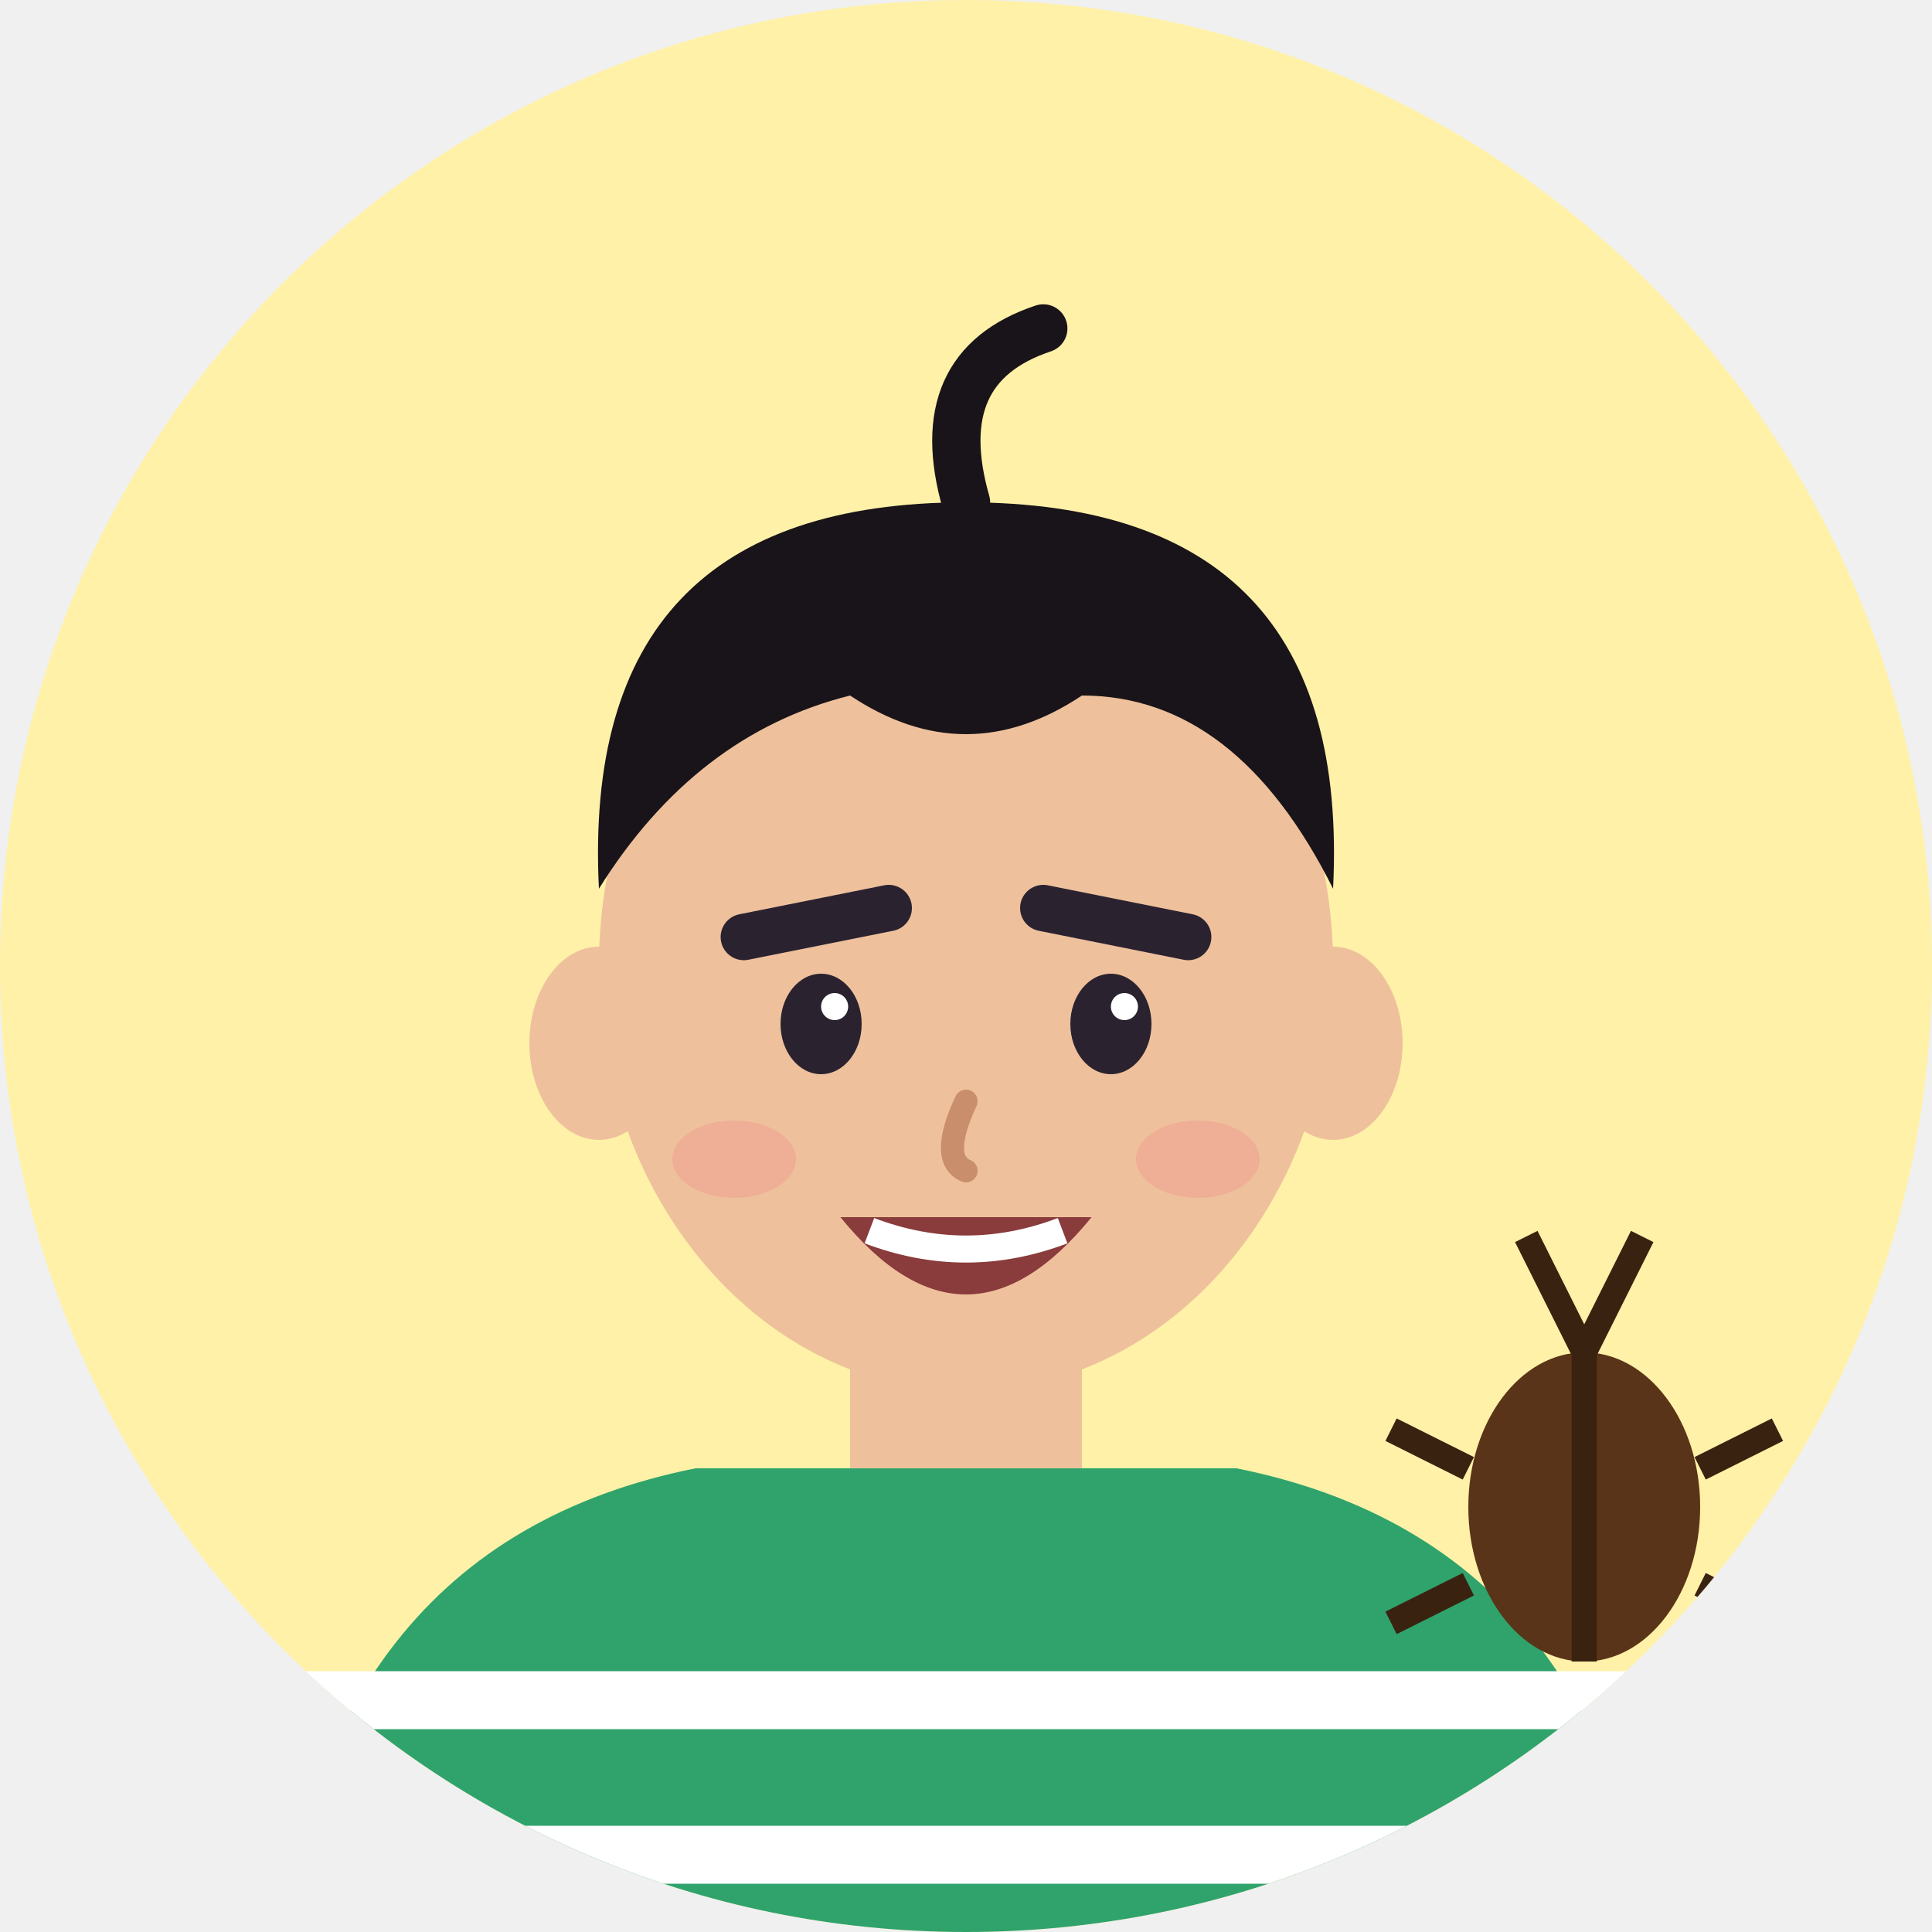
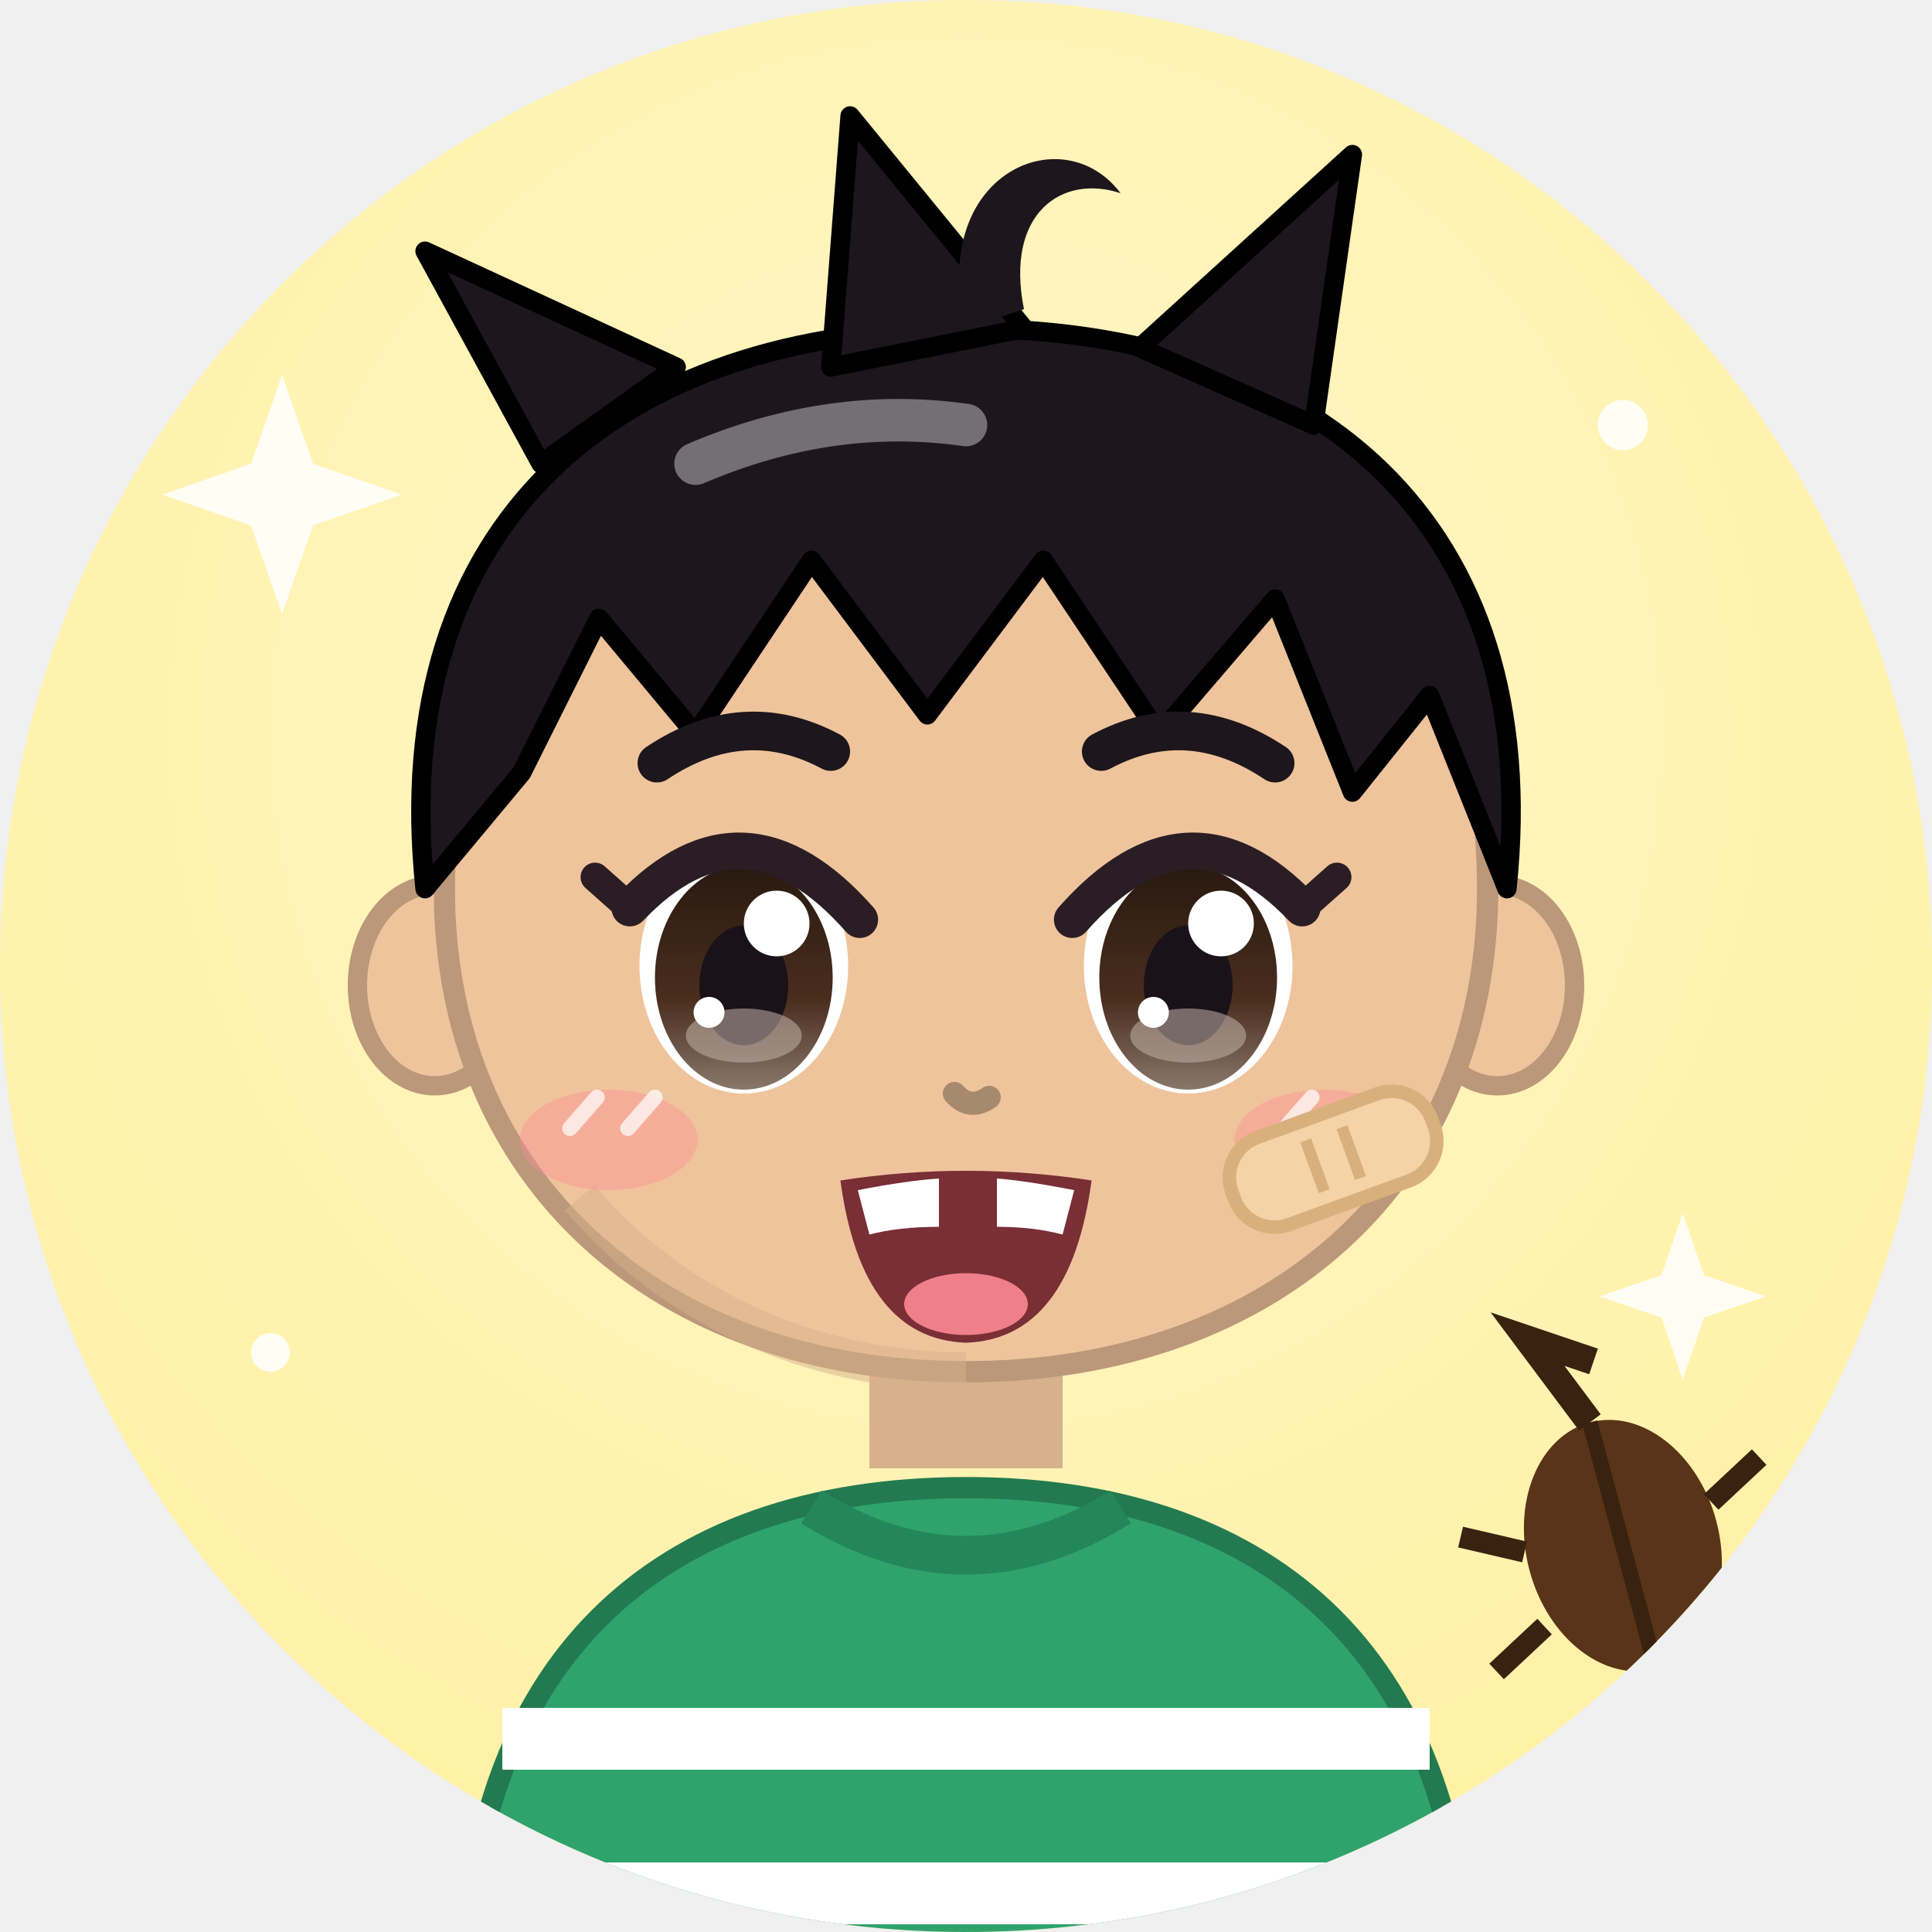
<svg xmlns="http://www.w3.org/2000/svg" viewBox="0 0 100 100" role="img" aria-label="sota">
  <defs>
-     <clipPath id="c-sota">
+     <clipPath id="c">
      <circle cx="50" cy="50" r="50" />
    </clipPath>
+     <radialGradient id="bg" cx="50%" cy="38%" r="70%">
+       <stop offset="0" stop-color="#fff6ca" />
+       <stop offset="1" stop-color="#fff0a0" />
+     </radialGradient>
+     <linearGradient id="iris" x1="0" y1="0" x2="0" y2="1">
+       <stop offset="0" stop-color="#281910" />
+       <stop offset=".6" stop-color="#4a2e1e" />
+       <stop offset="1" stop-color="#89776c" />
+     </linearGradient>
  </defs>
-   <g clip-path="url(#c-sota)">
-     <rect width="100" height="100" fill="#fff1a8" />
-     <rect x="44" y="66" width="12" height="12" fill="#eec19c" />
-     <path d="M14 104 Q16 80 36 76 L64 76 Q84 80 86 104Z" fill="#2fa36b" />
-     <path d="M14 88 H86 M14 96 H86" stroke="#ffffff" stroke-width="3" />
-     <ellipse cx="31" cy="54" rx="3.6" ry="5" fill="#eec19c" />
-     <ellipse cx="69" cy="54" rx="3.6" ry="5" fill="#eec19c" />
-     <ellipse cx="50" cy="50" rx="19" ry="22" fill="#eec19c" />
-     <ellipse cx="42.5" cy="53" rx="2.1" ry="2.6" fill="#2b2230" />
-     <ellipse cx="57.5" cy="53" rx="2.1" ry="2.6" fill="#2b2230" />
-     <circle cx="43.2" cy="52.1" r=".7" fill="#fff" />
-     <circle cx="58.2" cy="52.1" r=".7" fill="#fff" />
-     <path d="M38.5 48.5 L46 47M54 47 L61.5 48.5" stroke="#2b2230" stroke-width="2.4" fill="none" stroke-linecap="round" />
-     <path d="M50 57 q-1.4 3 0 3.6" stroke="#c98e6c" stroke-width="1.2" fill="none" stroke-linecap="round" />
-     <path d="M43.5 63 Q50 71 56.5 63Z" fill="#8a3b3b" />
-     <path d="M45 63.7 Q50 65.6 55 63.7" stroke="#fff" stroke-width="1.4" fill="none" />
-     <ellipse cx="38" cy="60" rx="3.2" ry="2" fill="#f08a8a" opacity=".35" />
-     <ellipse cx="62" cy="60" rx="3.2" ry="2" fill="#f08a8a" opacity=".35" />
-     <path d="M31 46 Q30 26 50 26 Q70 26 69 46 Q64 36 56 36 Q50 40 44 36 Q36 38 31 46Z" fill="#191419" />
-     <path d="M50 26 q-2 -7 4 -9" stroke="#191419" stroke-width="2.5" fill="none" stroke-linecap="round" />
-     <ellipse cx="82" cy="78" rx="6" ry="8" fill="#5a3418" />
-     <path d="M82 70 v16M82 70 l-3 -6M82 70 l3 -6M76 76 l-4 -2M88 76 l4 -2M76 82 l-4 2M88 82 l4 2" stroke="#3a2210" stroke-width="1.3" />
+   <g clip-path="url(#c)">
+     <rect width="100" height="100" fill="url(#bg)" />
+     <g fill="#fff" opacity="0.85">
+       <path d="M13 24 l1.6 -4.6 l1.6 4.6 l4.6 1.6 l-4.6 1.6 l-1.6 4.6 l-1.6 -4.6 l-4.6 -1.6Z" />
+       <path d="M86 66 l1.1 -3.2 l1.1 3.2 l3.2 1.1 l-3.2 1.1 l-1.1 3.2 l-1.1 -3.2 l-3.2 -1.1Z" />
+       <circle cx="84" cy="22" r="1.3" />
+       <circle cx="14" cy="70" r="1" />
+     </g>
+     <g transform="translate(84 80) rotate(-15)">
+       <ellipse rx="5" ry="6.6" fill="#5a3418" />
+       <path d="M0 -6.6 V6.6" stroke="#3a2210" stroke-width=".8" />
+       <path d="M0 -6.6 l-2 -5 l3 2" stroke="#3a2210" stroke-width="1.4" fill="none" />
+       <path d="M-5 -1 l-3 -1.6 M5 -1 l3 -1.6 M-5 3 l-3 1.6 M5 3 l3 1.6" stroke="#3a2210" stroke-width="1.1" />
+     </g>
+     <rect x="45" y="66" width="10" height="10" fill="#d7b08c" />
+     <path d="M24 104 C24 86 34 77 50 77 C66 77 76 86 76 104Z" fill="#2fa36b" stroke="#237a50" stroke-width="1.1" />
+     <path d="M26 90 H74 M25 98 H75" stroke="#fff" stroke-width="3.2" />
+     <path d="M42 78 Q50 83 58 78" stroke="#23875a" stroke-width="2" fill="none" />
+     <ellipse cx="22.5" cy="51" rx="4" ry="5.2" fill="#efc49c" stroke="#ba9879" stroke-width="1" />
+     <ellipse cx="77.5" cy="51" rx="4" ry="5.2" fill="#efc49c" stroke="#ba9879" stroke-width="1" />
+     <path d="M23 46 C23 29 35 20 50 20 C65 20 77 29 77 46 C77 61 66 71 50 71 C34 71 23 61 23 46Z" fill="#efc49c" stroke="#ba9879" stroke-width="1.1" />
+     <path d="M30 62 C36 69 44 71 50 71" stroke="#d7b08c" stroke-width="2" fill="none" opacity=".5" />
+     <path d="M22 46 C20 27 32 17 50 17 C68 17 80 27 78 46 L74 36 L70 41 L66 31 L60 38 L54 29 L48 37 L42 29 L36 38 L31 32 L27 40Z" fill="#1d161c" stroke="#000" stroke-width="1" stroke-linejoin="round" />
+     <path d="M28 24 L22 13 L35 19Z M43 19 L44 6 L53 17Z M59 18 L70 8 L68 22Z" fill="#1d161c" stroke="#000" stroke-width="1" stroke-linejoin="round" />
+     <path d="M50 17 C48 9 55 6 58 10 C55 9 52 11 53 16" fill="#1d161c" />
+     <path d="M36 24 Q43 21 50 22" stroke="#fff" stroke-width="2.2" fill="none" stroke-linecap="round" opacity=".38" />
+     <ellipse cx="38.5" cy="50" rx="5.4" ry="6.6" fill="#fff" />
+     <ellipse cx="38.5" cy="50.6" rx="4.6" ry="5.8" fill="url(#iris)" />
+     <ellipse cx="38.5" cy="51" rx="2.3" ry="3.1" fill="#1a1218" />
+     <ellipse cx="38.5" cy="53.6" rx="3" ry="1.4" fill="#c3b2a9" opacity=".55" />
+     <circle cx="40.2" cy="47.8" r="1.7" fill="#fff" />
+     <circle cx="36.7" cy="52.4" r=".8" fill="#fff" />
+     <path d="M44.5 47.6 Q38.5 40.8 32.6 47" stroke="#2a1e24" stroke-width="1.9" fill="none" stroke-linecap="round" />
+     <path d="M32.6 47 l-1.8 -1.6" stroke="#2a1e24" stroke-width="1.5" fill="none" stroke-linecap="round" />
+     <ellipse cx="61.5" cy="50" rx="5.4" ry="6.6" fill="#fff" />
+     <ellipse cx="61.5" cy="50.6" rx="4.6" ry="5.8" fill="url(#iris)" />
+     <ellipse cx="61.5" cy="51" rx="2.3" ry="3.1" fill="#1a1218" />
+     <ellipse cx="61.5" cy="53.6" rx="3" ry="1.4" fill="#c3b2a9" opacity=".55" />
+     <circle cx="63.2" cy="47.8" r="1.7" fill="#fff" />
+     <circle cx="59.7" cy="52.4" r=".8" fill="#fff" />
+     <path d="M55.5 47.6 Q61.5 40.8 67.4 47" stroke="#2a1e24" stroke-width="1.9" fill="none" stroke-linecap="round" />
+     <path d="M67.4 47 l1.8 -1.6" stroke="#2a1e24" stroke-width="1.5" fill="none" stroke-linecap="round" />
+     <path d="M34.0 39.5 Q38.5 36.5 43.0 38.9 M57.0 38.9 Q61.5 36.5 66.0 39.5" stroke="#1d161c" stroke-width="2" fill="none" stroke-linecap="round" />
+     <path d="M49.4 56.6 q.8 .9 1.8 .2" stroke="#a7896d" stroke-width="1.2" fill="none" stroke-linecap="round" />
+     <path d="M43.5 61.1 Q50 60.1 56.5 61.1 Q55.4 69.3 50 69.5 Q44.6 69.3 43.5 61.1Z" fill="#7a2e35" />
+     <path d="M44.4 61.6 Q47 61.1 48.6 61.0 L48.6 63.5 Q46.5 63.5 45 63.9Z M51.6 61.0 Q53 61.1 55.6 61.6 L55 63.9 Q53.5 63.5 51.6 63.5Z" fill="#fff" />
+     <ellipse cx="50" cy="67.5" rx="3.2" ry="1.6" fill="#ef7f8a" />
+     <ellipse cx="31.5" cy="59" rx="4.6" ry="2.6" fill="#ff8a95" opacity="0.4" />
+     <ellipse cx="68.5" cy="59" rx="4.6" ry="2.6" fill="#ff8a95" opacity="0.4" />
+     <path d="M29.5 58.4 l1.4 -1.6 M32.5 58.4 l1.4 -1.6 M66.5 58.4 l1.4 -1.6 M69.5 58.4 l1.4 -1.6" stroke="#fff" stroke-width=".8" stroke-linecap="round" opacity=".7" />
+     <g transform="rotate(-20 69 60)">
+       <rect x="63.5" y="57.6" width="11" height="4.8" rx="2.2" fill="#f4d3a8" stroke="#d9b07c" stroke-width=".7" />
+       <path d="M68 58.6 v2.8 M70 58.6 v2.8" stroke="#d9b07c" stroke-width=".6" />
+     </g>
  </g>
</svg>
